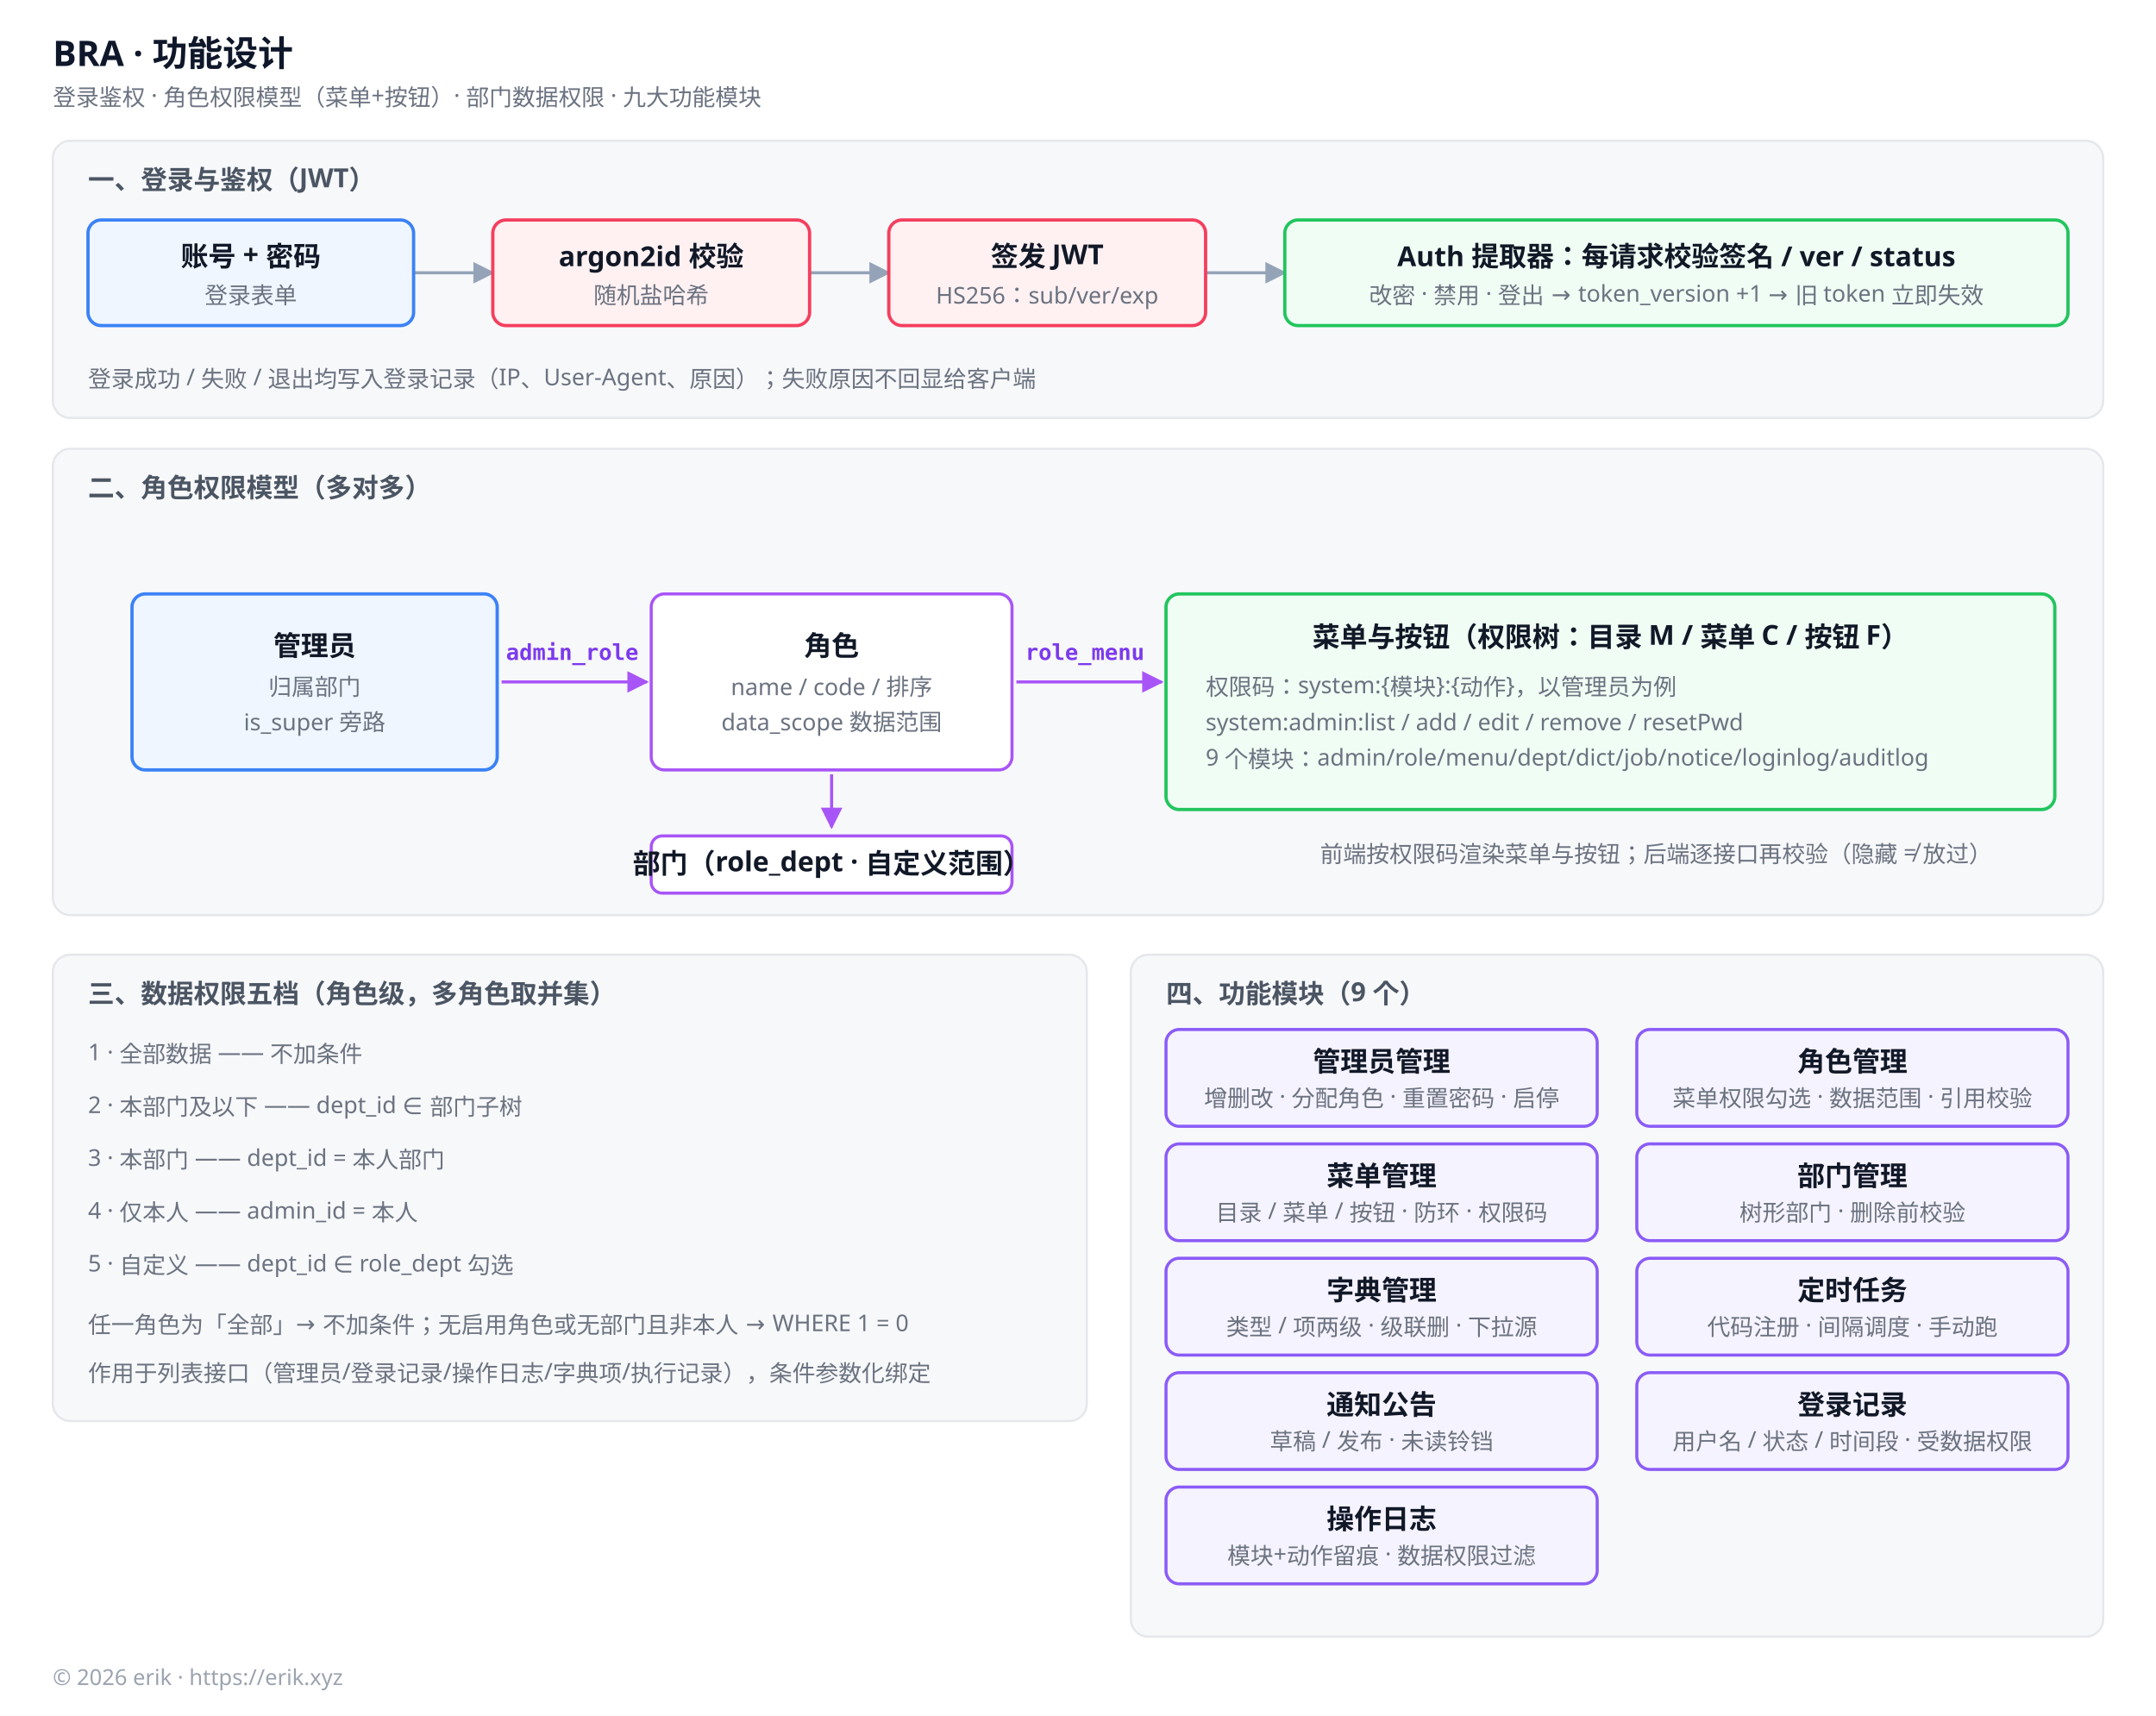
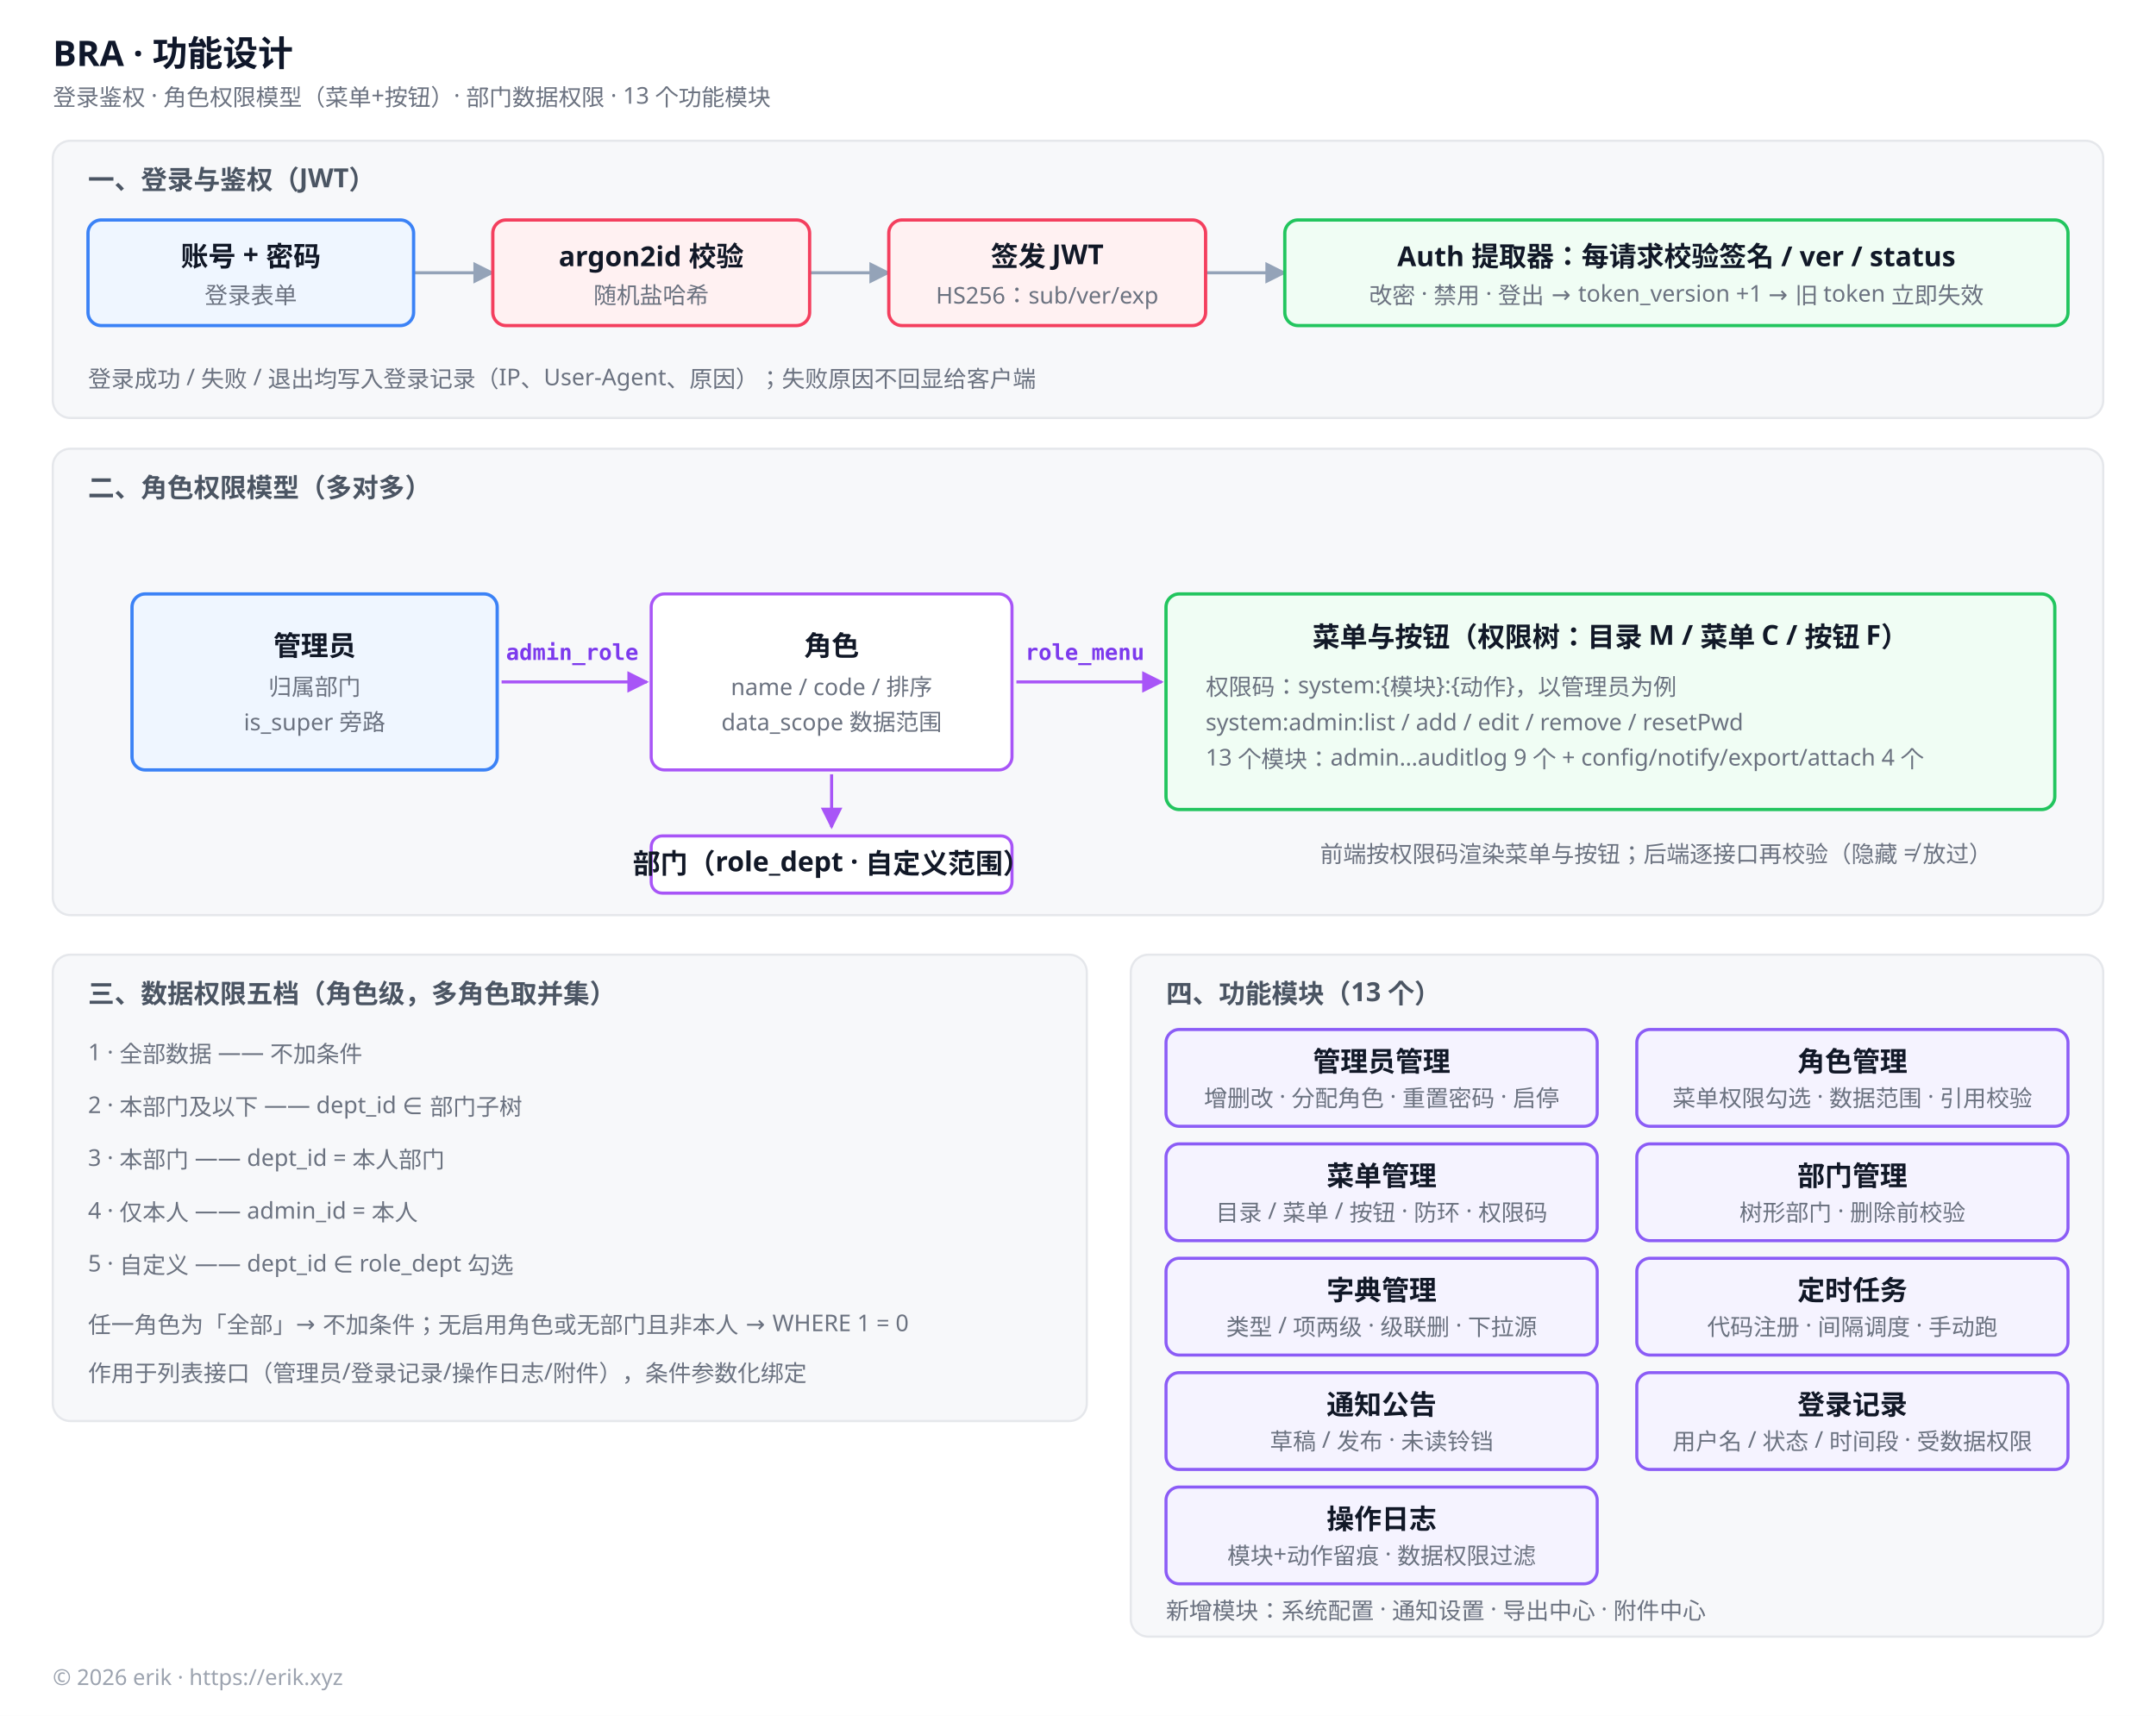
<svg xmlns="http://www.w3.org/2000/svg" viewBox="0 0 980 780" width="980" height="780" role="img" aria-label="bee-rust 管理后台 功能设计图">
  <style>
    .bg { fill: #ffffff; }
    .panel { fill: #f7f8fa; stroke: #e5e7eb; stroke-width: 1; }
    .panel-label { font: 600 12px system-ui, "PingFang SC", "Microsoft YaHei", sans-serif; fill: #4b5563; }
    .box-frontend { fill: #eff6ff; stroke: #3b82f6; stroke-width: 1.5; }
    .box-backend  { fill: #f0fdf4; stroke: #22c55e; stroke-width: 1.5; }
    .box-db       { fill: #fefce8; stroke: #eab308; stroke-width: 1.5; }
    .box-security { fill: #fff1f2; stroke: #f43f5e; stroke-width: 1.5; }
    .box-join     { fill: #ffffff; stroke: #a855f7; stroke-width: 1.4; }
    .box-module   { fill: #f5f3ff; stroke: #8b5cf6; stroke-width: 1.4; }
    .t-name { font: 600 12.5px system-ui, "PingFang SC", "Microsoft YaHei", sans-serif; fill: #111827; }
    .t-sub  { font: 10.5px system-ui, "PingFang SC", "Microsoft YaHei", sans-serif; fill: #6b7280; }
    .t-join { font: 600 10px ui-monospace, Menlo, Consolas, monospace; fill: #7c3aed; }
    .t-title{ font: 700 16px system-ui, "PingFang SC", "Microsoft YaHei", sans-serif; fill: #0f172a; }
    .t-foot { font: 10px system-ui, "PingFang SC", "Microsoft YaHei", sans-serif; fill: #9ca3af; }
    .a-default { stroke: #94a3b8; stroke-width: 1.4; fill: none; }
    .a-data    { stroke: #a855f7; stroke-width: 1.4; fill: none; }
  </style>
  <defs>
    <marker id="ar" viewBox="0 0 10 10" refX="9" refY="5" markerWidth="7" markerHeight="7" orient="auto-start-reverse">
      <path d="M0,0 L10,5 L0,10 z" fill="#94a3b8" />
    </marker>
    <marker id="ar-data" viewBox="0 0 10 10" refX="9" refY="5" markerWidth="7" markerHeight="7" orient="auto-start-reverse">
      <path d="M0,0 L10,5 L0,10 z" fill="#a855f7" />
    </marker>
  </defs>
  <rect class="bg" x="0" y="0" width="980" height="780" />
  <text class="t-title" x="24" y="30">BRA · 功能设计</text>
-   <text class="t-sub" x="24" y="48">登录鉴权 · 角色权限模型（菜单+按钮）· 部门数据权限 · 九大功能模块</text>
+   <text class="t-sub" x="24" y="48">登录鉴权 · 角色权限模型（菜单+按钮）· 部门数据权限 · 13 个功能模块</text>
  <rect class="panel" x="24" y="64" width="932" height="126" rx="8" />
  <text class="panel-label" x="40" y="86">一、登录与鉴权（JWT）</text>
  <path class="a-default" d="M188,124 L224,124" marker-end="url(#ar)" />
  <path class="a-default" d="M368,124 L404,124" marker-end="url(#ar)" />
  <path class="a-default" d="M548,124 L584,124" marker-end="url(#ar)" />
  <rect class="box-frontend" x="40" y="100" width="148" height="48" rx="6" />
  <text class="t-name" x="114" y="121" text-anchor="middle">账号 + 密码</text>
  <text class="t-sub" x="114" y="138" text-anchor="middle">登录表单</text>
  <rect class="box-security" x="224" y="100" width="144" height="48" rx="6" />
  <text class="t-name" x="296" y="121" text-anchor="middle">argon2id 校验</text>
  <text class="t-sub" x="296" y="138" text-anchor="middle">随机盐哈希</text>
  <rect class="box-security" x="404" y="100" width="144" height="48" rx="6" />
  <text class="t-name" x="476" y="121" text-anchor="middle">签发 JWT</text>
  <text class="t-sub" x="476" y="138" text-anchor="middle">HS256：sub/ver/exp</text>
  <rect class="box-backend" x="584" y="100" width="356" height="48" rx="6" />
  <text class="t-name" x="762" y="121" text-anchor="middle">Auth 提取器：每请求校验签名 / ver / status</text>
  <text class="t-sub" x="762" y="138" text-anchor="middle">改密 · 禁用 · 登出 → token_version +1 → 旧 token 立即失效</text>
  <text class="t-sub" x="40" y="176">登录成功 / 失败 / 退出均写入登录记录（IP、User-Agent、原因）；失败原因不回显给客户端</text>
  <rect class="panel" x="24" y="204" width="932" height="212" rx="8" />
  <text class="panel-label" x="40" y="226">二、角色权限模型（多对多）</text>
  <path class="a-data" d="M228,310 L294,310" marker-end="url(#ar-data)" />
  <text class="t-join" x="230" y="300">admin_role</text>
  <path class="a-data" d="M462,310 L528,310" marker-end="url(#ar-data)" />
  <text class="t-join" x="466" y="300">role_menu</text>
  <path class="a-data" d="M378,352 L378,376" marker-end="url(#ar-data)" />
  <rect class="box-frontend" x="60" y="270" width="166" height="80" rx="6" />
  <text class="t-name" x="143" y="298" text-anchor="middle">管理员</text>
  <text class="t-sub" x="143" y="316" text-anchor="middle">归属部门</text>
  <text class="t-sub" x="143" y="332" text-anchor="middle">is_super 旁路</text>
  <rect class="box-join" x="296" y="270" width="164" height="80" rx="6" />
  <text class="t-name" x="378" y="298" text-anchor="middle">角色</text>
  <text class="t-sub" x="378" y="316" text-anchor="middle">name / code / 排序</text>
  <text class="t-sub" x="378" y="332" text-anchor="middle">data_scope 数据范围</text>
  <rect class="box-backend" x="530" y="270" width="404" height="98" rx="6" />
  <text class="t-name" x="732" y="294" text-anchor="middle">菜单与按钮（权限树：目录 M / 菜单 C / 按钮 F）</text>
  <text class="t-sub" x="548" y="316">权限码：system:{模块}:{动作}，以管理员为例</text>
  <text class="t-sub" x="548" y="332">system:admin:list / add / edit / remove / resetPwd</text>
-   <text class="t-sub" x="548" y="348">9 个模块：admin/role/menu/dept/dict/job/notice/loginlog/auditlog</text>
+   <text class="t-sub" x="548" y="348">13 个模块：admin…auditlog 9 个 + config/notify/export/attach 4 个</text>
  <rect class="box-join" x="296" y="380" width="164" height="26" rx="5" />
  <text class="t-name" x="378" y="397" text-anchor="middle" font-size="11">部门（role_dept · 自定义范围）</text>
  <text class="t-sub" x="600" y="392">前端按权限码渲染菜单与按钮；后端逐接口再校验（隐藏 ≠ 放过）</text>
  <rect class="panel" x="24" y="434" width="470" height="212" rx="8" />
  <text class="panel-label" x="40" y="456">三、数据权限五档（角色级，多角色取并集）</text>
  <text class="t-sub" x="40" y="482">1 · 全部数据 —— 不加条件</text>
  <text class="t-sub" x="40" y="506">2 · 本部门及以下 —— dept_id ∈ 部门子树</text>
  <text class="t-sub" x="40" y="530">3 · 本部门 —— dept_id = 本人部门</text>
  <text class="t-sub" x="40" y="554">4 · 仅本人 —— admin_id = 本人</text>
  <text class="t-sub" x="40" y="578">5 · 自定义 —— dept_id ∈ role_dept 勾选</text>
  <text class="t-sub" x="40" y="606">任一角色为「全部」→ 不加条件；无启用角色或无部门且非本人 → WHERE 1 = 0</text>
-   <text class="t-sub" x="40" y="628">作用于列表接口（管理员/登录记录/操作日志/字典项/执行记录），条件参数化绑定</text>
+   <text class="t-sub" x="40" y="628">作用于列表接口（管理员/登录记录/操作日志/附件），条件参数化绑定</text>
  <rect class="panel" x="514" y="434" width="442" height="310" rx="8" />
-   <text class="panel-label" x="530" y="456">四、功能模块（9 个）</text>
+   <text class="panel-label" x="530" y="456">四、功能模块（13 个）</text>
  <rect class="box-module" x="530" y="468" width="196" height="44" rx="6" />
  <text class="t-name" x="628" y="487" text-anchor="middle">管理员管理</text>
  <text class="t-sub" x="628" y="503" text-anchor="middle">增删改 · 分配角色 · 重置密码 · 启停</text>
  <rect class="box-module" x="744" y="468" width="196" height="44" rx="6" />
  <text class="t-name" x="842" y="487" text-anchor="middle">角色管理</text>
  <text class="t-sub" x="842" y="503" text-anchor="middle">菜单权限勾选 · 数据范围 · 引用校验</text>
  <rect class="box-module" x="530" y="520" width="196" height="44" rx="6" />
  <text class="t-name" x="628" y="539" text-anchor="middle">菜单管理</text>
  <text class="t-sub" x="628" y="555" text-anchor="middle">目录 / 菜单 / 按钮 · 防环 · 权限码</text>
  <rect class="box-module" x="744" y="520" width="196" height="44" rx="6" />
  <text class="t-name" x="842" y="539" text-anchor="middle">部门管理</text>
  <text class="t-sub" x="842" y="555" text-anchor="middle">树形部门 · 删除前校验</text>
  <rect class="box-module" x="530" y="572" width="196" height="44" rx="6" />
  <text class="t-name" x="628" y="591" text-anchor="middle">字典管理</text>
  <text class="t-sub" x="628" y="607" text-anchor="middle">类型 / 项两级 · 级联删 · 下拉源</text>
  <rect class="box-module" x="744" y="572" width="196" height="44" rx="6" />
  <text class="t-name" x="842" y="591" text-anchor="middle">定时任务</text>
  <text class="t-sub" x="842" y="607" text-anchor="middle">代码注册 · 间隔调度 · 手动跑</text>
  <rect class="box-module" x="530" y="624" width="196" height="44" rx="6" />
  <text class="t-name" x="628" y="643" text-anchor="middle">通知公告</text>
  <text class="t-sub" x="628" y="659" text-anchor="middle">草稿 / 发布 · 未读铃铛</text>
  <rect class="box-module" x="744" y="624" width="196" height="44" rx="6" />
  <text class="t-name" x="842" y="643" text-anchor="middle">登录记录</text>
  <text class="t-sub" x="842" y="659" text-anchor="middle">用户名 / 状态 / 时间段 · 受数据权限</text>
  <rect class="box-module" x="530" y="676" width="196" height="44" rx="6" />
  <text class="t-name" x="628" y="695" text-anchor="middle">操作日志</text>
  <text class="t-sub" x="628" y="711" text-anchor="middle">模块+动作留痕 · 数据权限过滤</text>
+   <text class="t-sub" x="530" y="736">新增模块：系统配置 · 通知设置 · 导出中心 · 附件中心</text>
  <text class="t-foot" x="24" y="766">© 2026 erik · https://erik.xyz</text>
</svg>
